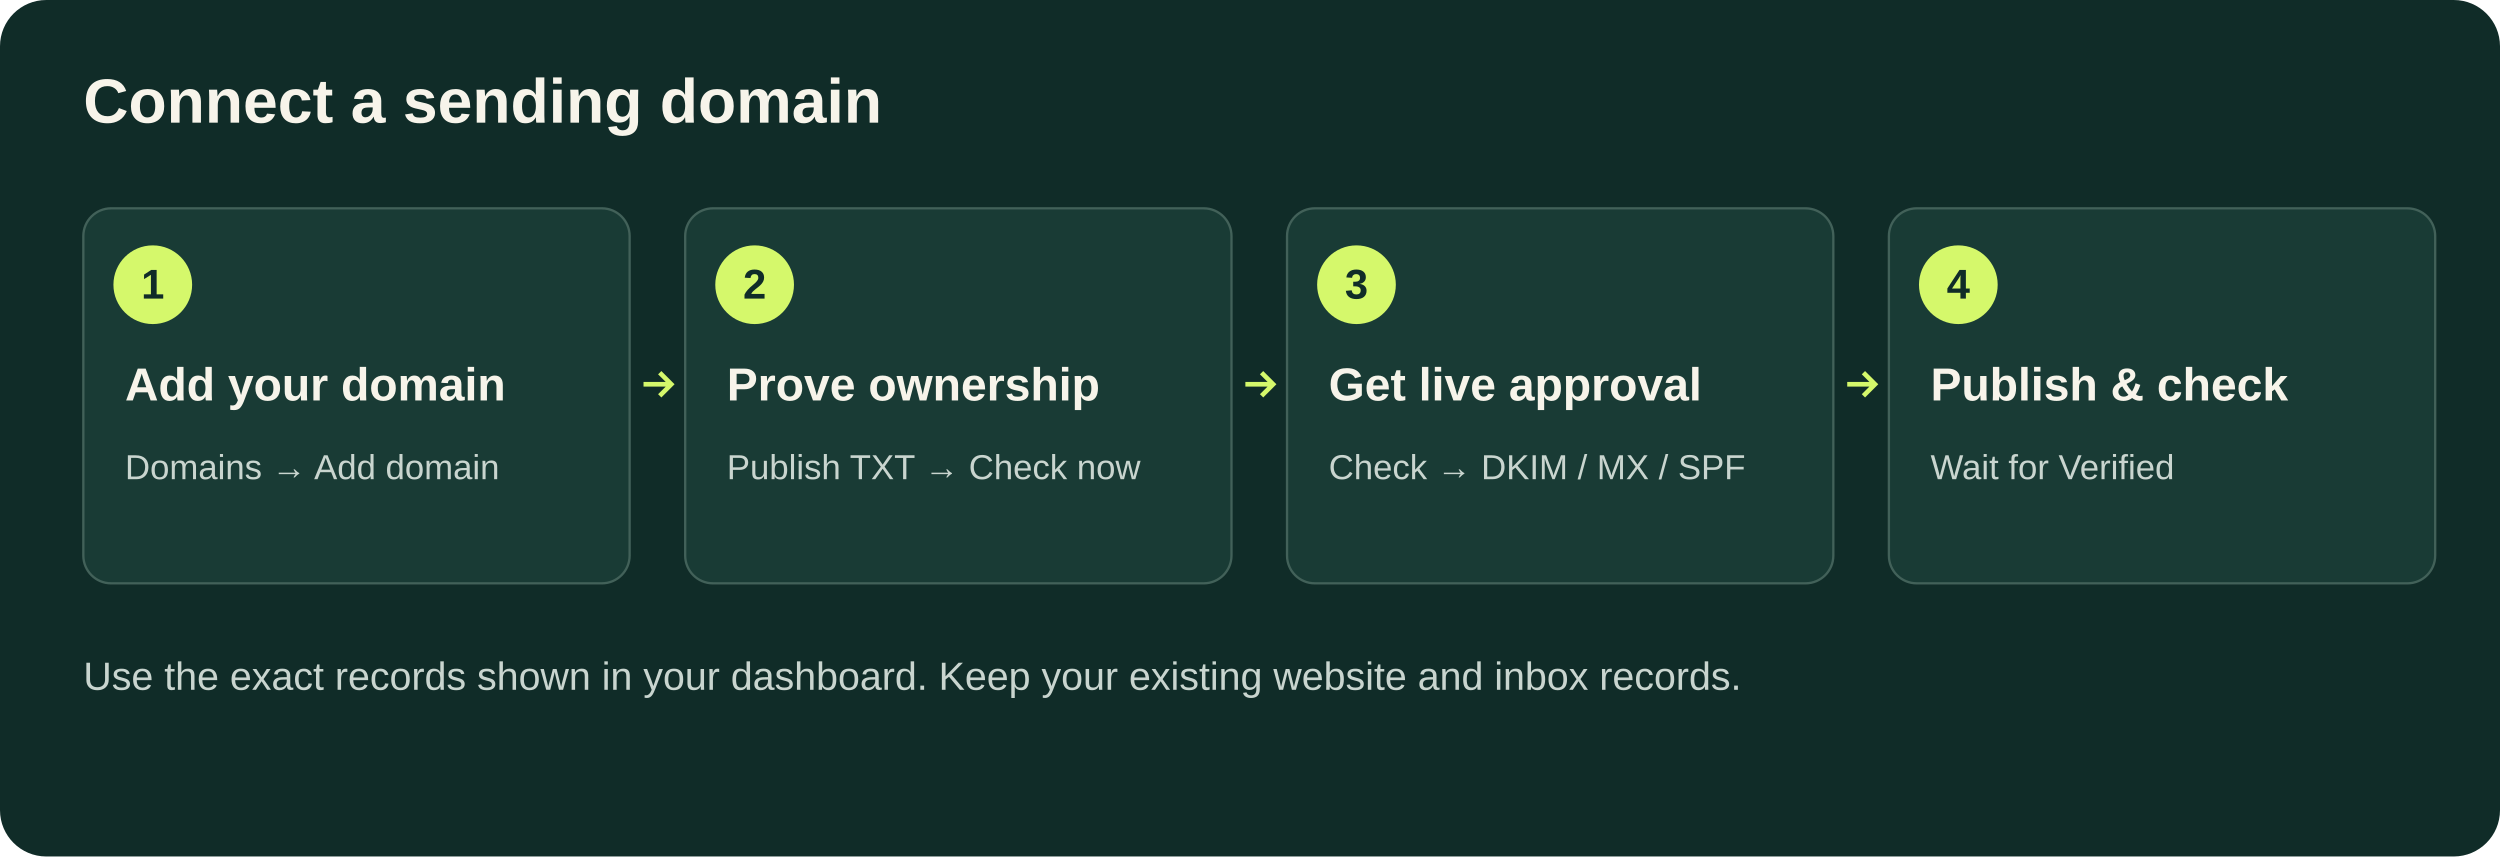
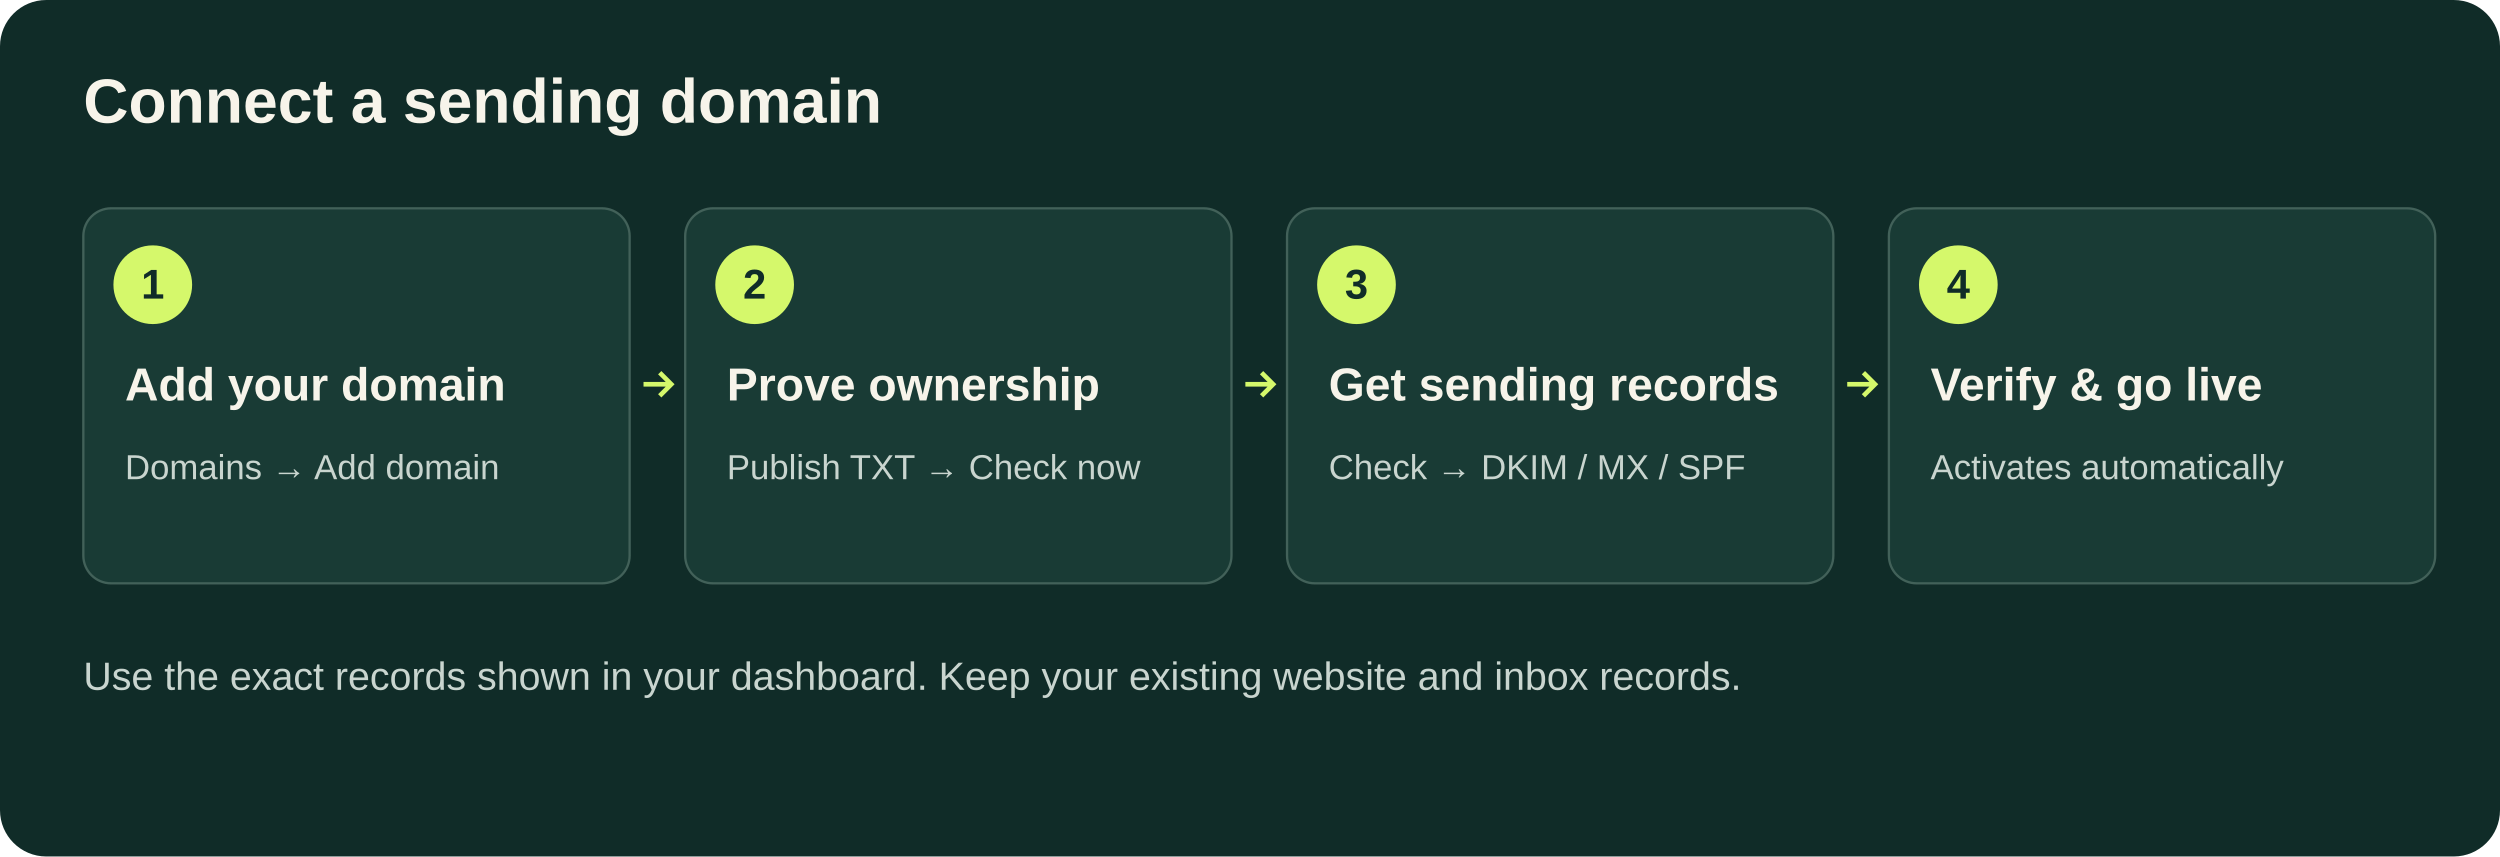
<svg xmlns="http://www.w3.org/2000/svg" width="1080" height="370" viewBox="0 0 1080 370" role="img" aria-labelledby="title desc">
  <rect width="1080" height="370" rx="20" fill="#102C28" />
  <text x="36" y="53" fill="#F7F4EA" font-family="Arial,sans-serif" font-size="27" font-weight="700">Connect a sending domain</text>
  <rect x="36" y="90" width="236" height="162" rx="12" fill="#193B35" stroke="#426159" />
  <circle cx="66" cy="123" r="17" fill="#D5F86B" />
  <text x="66" y="129" text-anchor="middle" fill="#102C28" font-family="Arial,sans-serif" font-size="18" font-weight="700">1</text>
  <text x="54" y="173" fill="#F7F4EA" font-family="Arial,sans-serif" font-size="20" font-weight="700">Add your domain</text>
  <text x="54" y="207" fill="#C9D5CF" font-family="Arial,sans-serif" font-size="15">Domains → Add domain</text>
  <path d="M278 166h12m-5-5 5 5-5 5" stroke="#D5F86B" stroke-width="2" fill="none" />
  <rect x="296" y="90" width="236" height="162" rx="12" fill="#193B35" stroke="#426159" />
  <circle cx="326" cy="123" r="17" fill="#D5F86B" />
  <text x="326" y="129" text-anchor="middle" fill="#102C28" font-family="Arial,sans-serif" font-size="18" font-weight="700">2</text>
  <text x="314" y="173" fill="#F7F4EA" font-family="Arial,sans-serif" font-size="20" font-weight="700">Prove ownership</text>
  <text x="314" y="207" fill="#C9D5CF" font-family="Arial,sans-serif" font-size="15">Publish TXT → Check now</text>
  <path d="M538 166h12m-5-5 5 5-5 5" stroke="#D5F86B" stroke-width="2" fill="none" />
  <rect x="556" y="90" width="236" height="162" rx="12" fill="#193B35" stroke="#426159" />
  <circle cx="586" cy="123" r="17" fill="#D5F86B" />
  <text x="586" y="129" text-anchor="middle" fill="#102C28" font-family="Arial,sans-serif" font-size="18" font-weight="700">3</text>
-   <text x="574" y="173" fill="#F7F4EA" font-family="Arial,sans-serif" font-size="20" font-weight="700">Get live approval</text>
+   <text x="574" y="173" fill="#F7F4EA" font-family="Arial,sans-serif" font-size="20" font-weight="700">Get sending records</text>
  <text x="574" y="207" fill="#C9D5CF" font-family="Arial,sans-serif" font-size="15">Check → DKIM / MX / SPF</text>
  <path d="M798 166h12m-5-5 5 5-5 5" stroke="#D5F86B" stroke-width="2" fill="none" />
  <rect x="816" y="90" width="236" height="162" rx="12" fill="#193B35" stroke="#426159" />
  <circle cx="846" cy="123" r="17" fill="#D5F86B" />
  <text x="846" y="129" text-anchor="middle" fill="#102C28" font-family="Arial,sans-serif" font-size="18" font-weight="700">4</text>
-   <text x="834" y="173" fill="#F7F4EA" font-family="Arial,sans-serif" font-size="20" font-weight="700">Publish &amp; check</text>
-   <text x="834" y="207" fill="#C9D5CF" font-family="Arial,sans-serif" font-size="15">Wait for Verified</text>
+   <text x="834" y="173" fill="#F7F4EA" font-family="Arial,sans-serif" font-size="20" font-weight="700">Verify &amp; go live</text>
+   <text x="834" y="207" fill="#C9D5CF" font-family="Arial,sans-serif" font-size="15">Activates automatically</text>
  <text x="36" y="298" fill="#C9D5CF" font-family="Arial,sans-serif" font-size="17">Use the exact records shown in your dashboard. Keep your existing website and inbox records.</text>
</svg>
